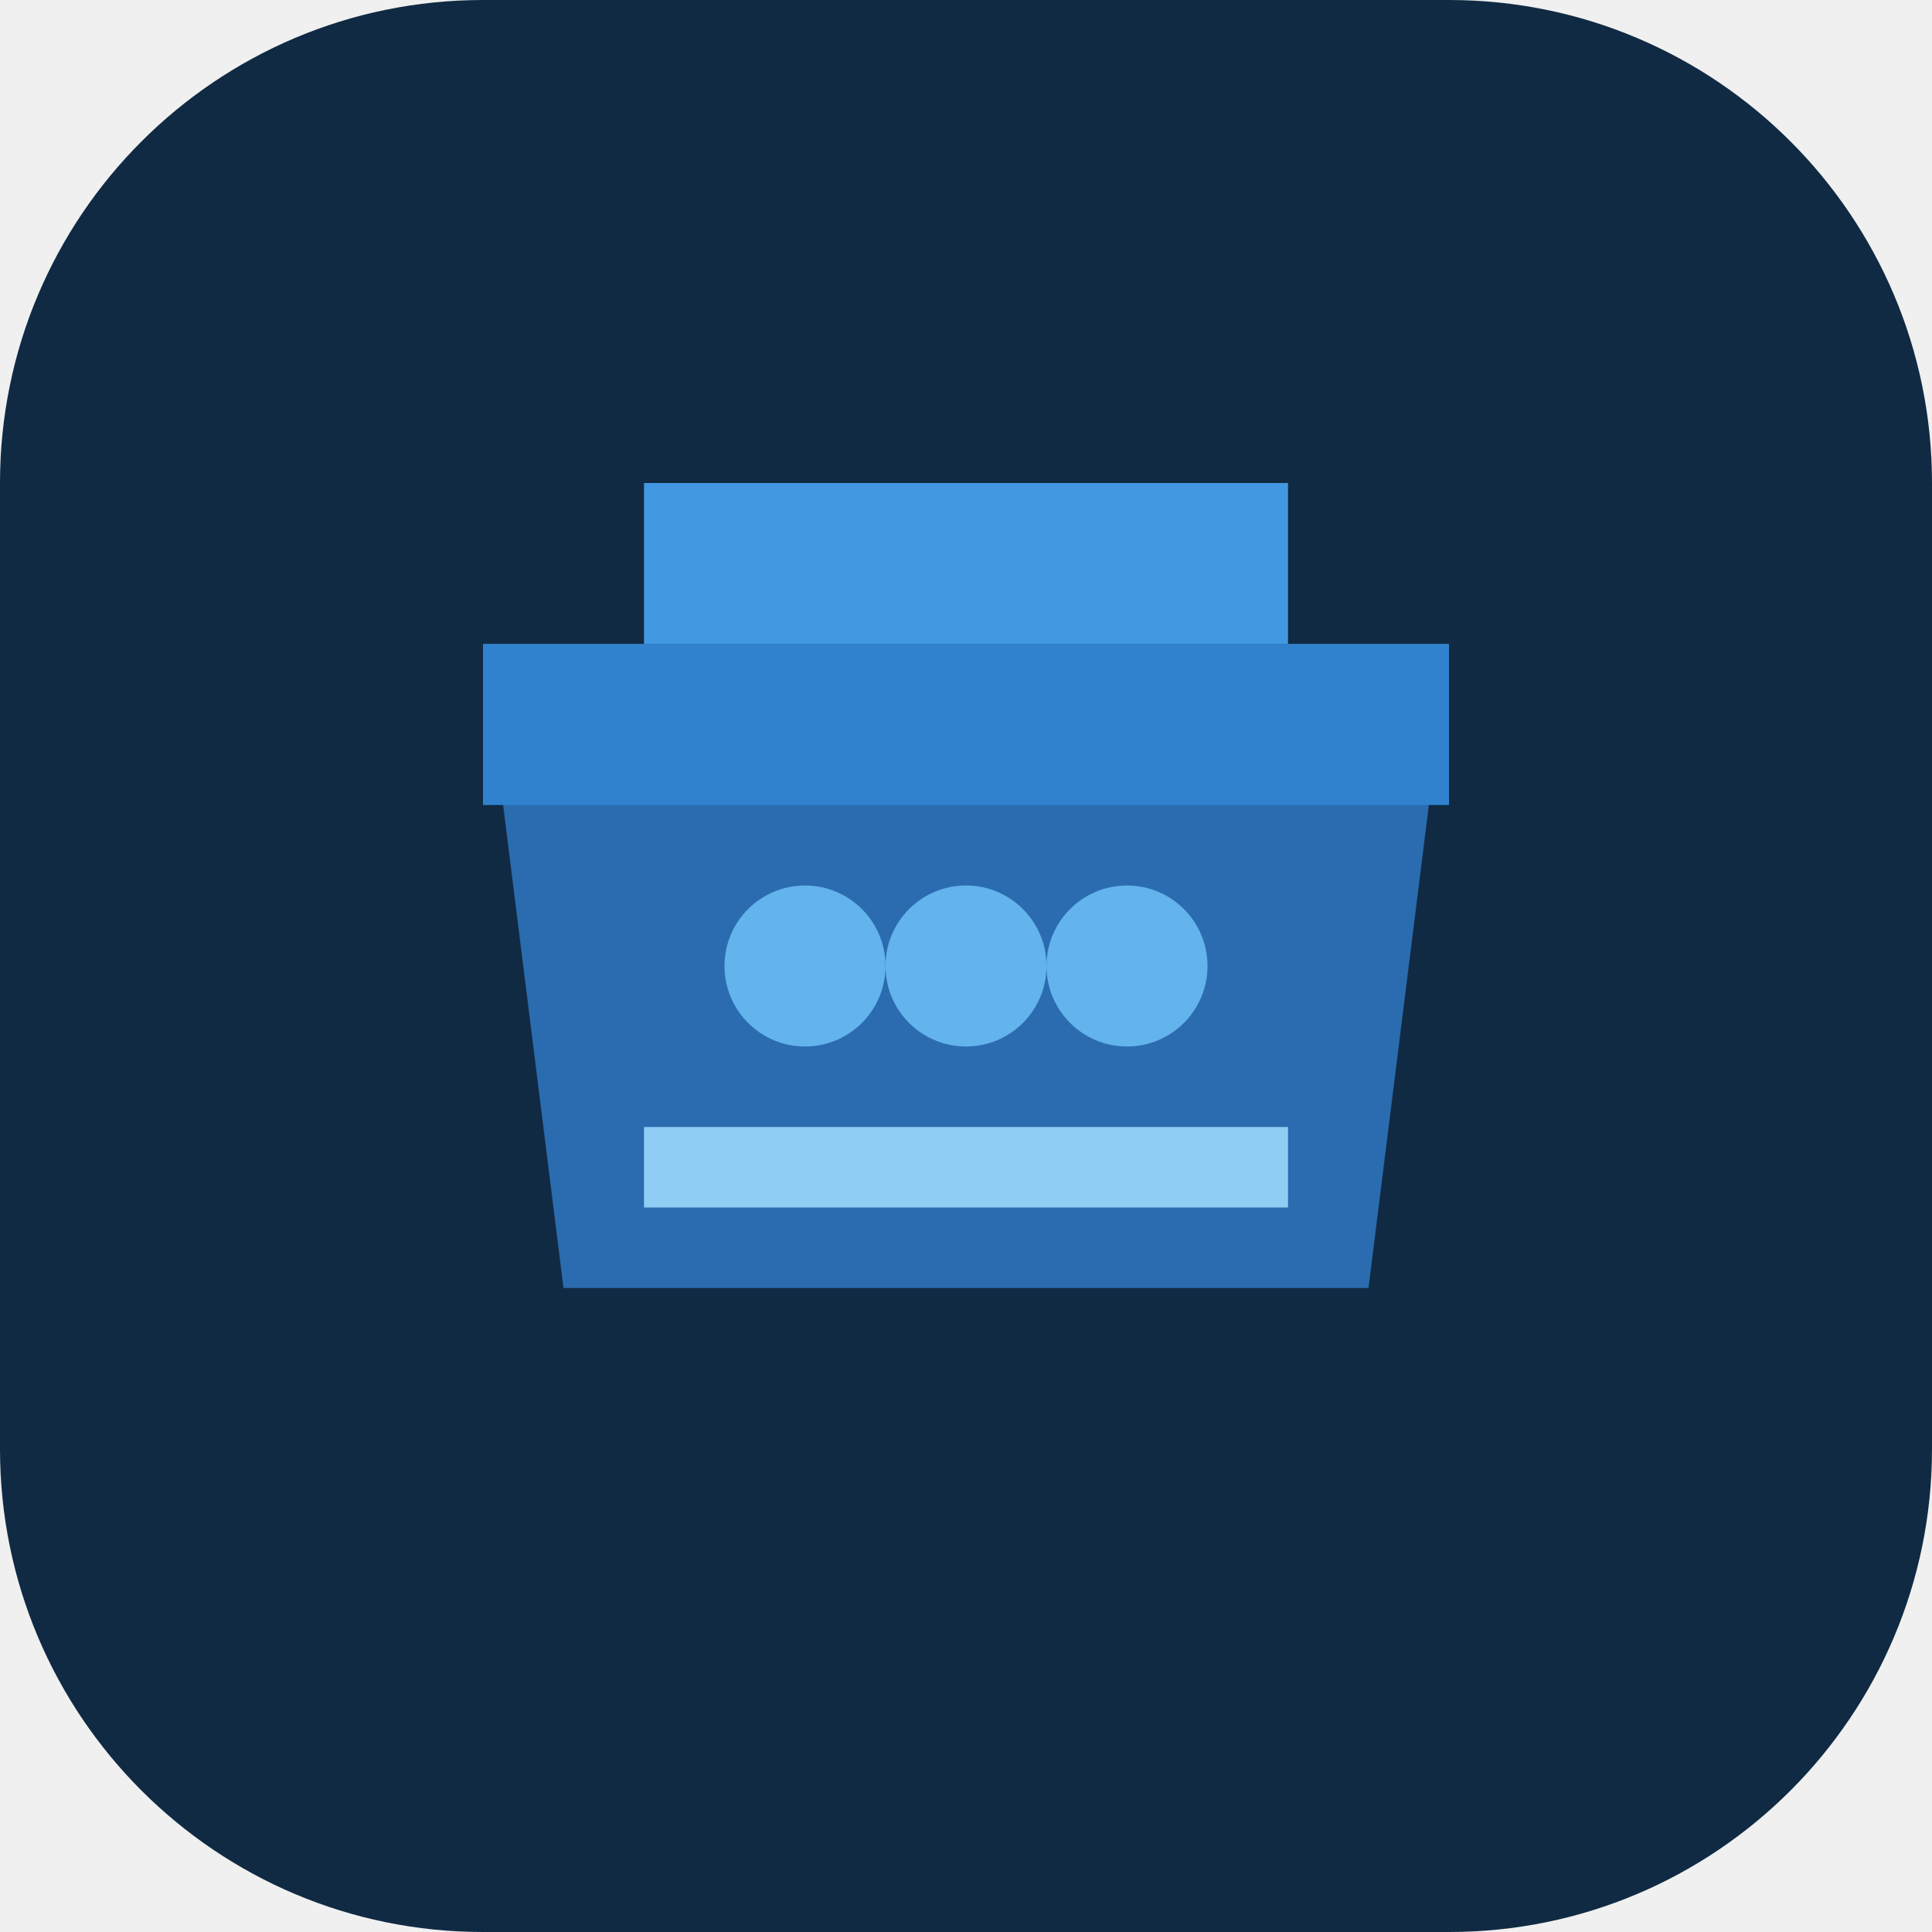
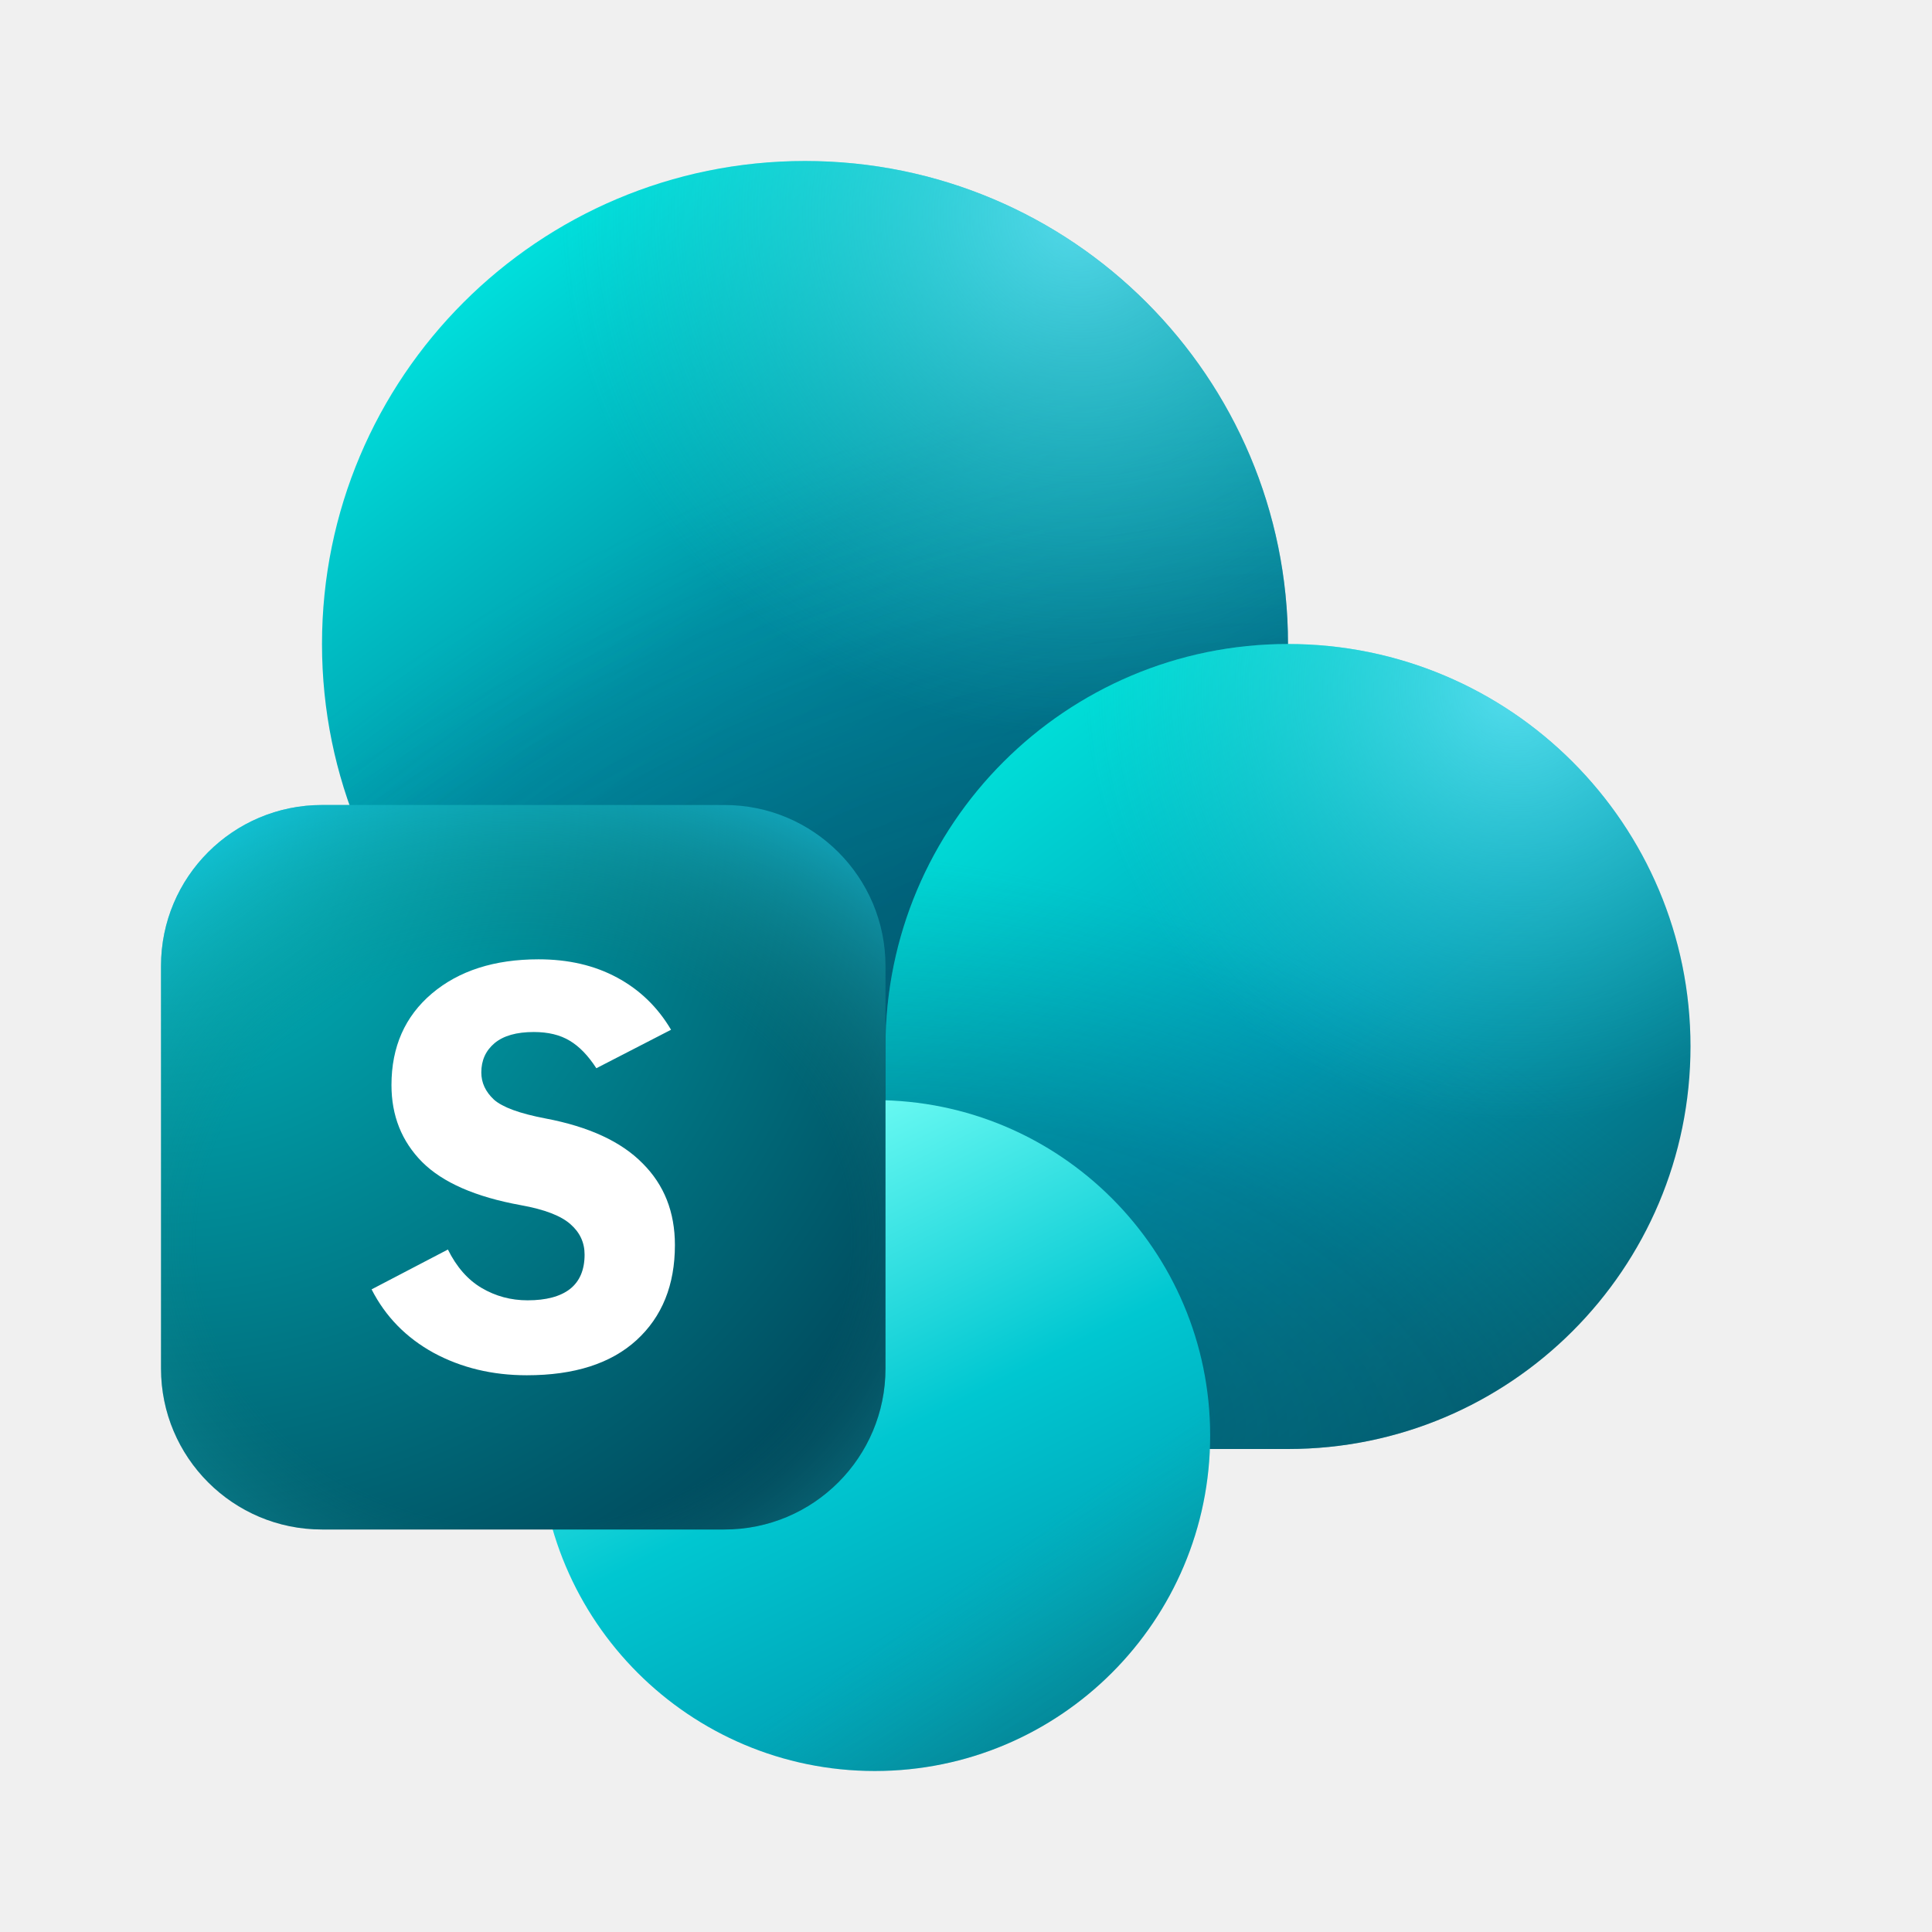
<svg xmlns="http://www.w3.org/2000/svg" width="24" height="24" viewBox="0 0 24 24" fill="none">
-   <rect width="24" height="24" rx="6" fill="#102A43" />
-   <path d="M6 8h12l-1 8H7L6 8z" fill="#2B6CB0" />
-   <path d="M6 8h12v2H6z" fill="#3182CE" />
-   <path d="M8 6h8v2H8z" fill="#4299E1" />
-   <circle cx="10" cy="12" r="1" fill="#63B3ED" />
-   <circle cx="12" cy="12" r="1" fill="#63B3ED" />
-   <circle cx="14" cy="12" r="1" fill="#63B3ED" />
-   <path d="M8 14h8v1H8z" fill="#90CDF4" />
+   <path d="M10 14C13.314 14 16 11.314 16 8C16 4.686 13.314 2 10 2C6.686 2 4 4.686 4 8C4 11.314 6.686 14 10 14Z" fill="url(#paint0_linear_9101_12863)" />
+   <path d="M10 14C13.314 14 16 11.314 16 8C16 4.686 13.314 2 10 2C6.686 2 4 4.686 4 8C4 11.314 6.686 14 10 14Z" fill="url(#paint1_radial_9101_12863)" fill-opacity="0.2" />
+   <path d="M10 14C13.314 14 16 11.314 16 8C16 4.686 13.314 2 10 2C6.686 2 4 4.686 4 8C4 11.314 6.686 14 10 14Z" fill="url(#paint2_radial_9101_12863)" fill-opacity="0.31" />
+   <path d="M10 14C13.314 14 16 11.314 16 8C16 4.686 13.314 2 10 2C6.686 2 4 4.686 4 8C4 11.314 6.686 14 10 14Z" fill="url(#paint3_radial_9101_12863)" fill-opacity="0.7" />
+   <path d="M16 18C18.761 18 21 15.761 21 13C21 10.239 18.761 8 16 8C13.239 8 11 10.239 11 13L11 18H16Z" fill="url(#paint4_linear_9101_12863)" />
+   <path d="M16 18C18.761 18 21 15.761 21 13C21 10.239 18.761 8 16 8C13.239 8 11 10.239 11 13L11 18H16Z" fill="url(#paint5_radial_9101_12863)" fill-opacity="0.5" />
+   <path d="M16 18C18.761 18 21 15.761 21 13C21 10.239 18.761 8 16 8C13.239 8 11 10.239 11 13L11 18H16Z" fill="url(#paint6_radial_9101_12863)" fill-opacity="0.7" />
+   <path d="M10.867 22C13.168 22 15.033 20.134 15.033 17.833C15.033 15.532 13.168 13.666 10.867 13.666C8.565 13.666 6.7 15.532 6.7 17.833C6.7 20.134 8.565 22 10.867 22Z" fill="url(#paint7_linear_9101_12863)" />
+   <path d="M10.867 22C13.168 22 15.033 20.134 15.033 17.833C15.033 15.532 13.168 13.666 10.867 13.666C8.565 13.666 6.7 15.532 6.7 17.833C6.7 20.134 8.565 22 10.867 22Z" fill="url(#paint8_linear_9101_12863)" fill-opacity="0.32" />
+   <rect x="2" y="10" width="9" height="9" rx="2" fill="url(#paint9_radial_9101_12863)" />
+   <rect x="2" y="10" width="9" height="9" rx="2" fill="url(#paint10_radial_9101_12863)" fill-opacity="0.6" />
+   <path d="M4.616 16.017L5.564 15.522C5.671 15.738 5.81 15.897 5.982 15.999C6.157 16.102 6.347 16.153 6.554 16.153C6.784 16.153 6.96 16.106 7.08 16.013C7.201 15.918 7.262 15.775 7.262 15.585C7.262 15.436 7.204 15.31 7.087 15.208C6.971 15.104 6.766 15.024 6.47 14.971C5.908 14.869 5.499 14.69 5.243 14.434C4.99 14.178 4.863 13.86 4.863 13.479C4.863 13.005 5.03 12.626 5.365 12.342C5.7 12.059 6.141 11.917 6.69 11.917C7.06 11.917 7.385 11.992 7.666 12.144C7.947 12.295 8.17 12.511 8.336 12.792L7.408 13.27C7.306 13.112 7.195 12.998 7.077 12.928C6.958 12.856 6.81 12.82 6.631 12.82C6.417 12.82 6.254 12.866 6.143 12.959C6.033 13.052 5.979 13.173 5.979 13.322C5.979 13.45 6.031 13.562 6.136 13.66C6.243 13.755 6.456 13.833 6.777 13.894C7.316 13.996 7.718 14.182 7.983 14.452C8.251 14.719 8.384 15.057 8.384 15.466C8.384 15.963 8.225 16.357 7.907 16.648C7.588 16.939 7.134 17.084 6.544 17.084C6.116 17.084 5.73 16.991 5.386 16.805C5.044 16.617 4.788 16.354 4.616 16.017Z" fill="white" />
+   <defs>
+     <linearGradient id="paint0_linear_9101_12863" x1="5.5" y1="3.5" x2="13.5" y2="14" gradientUnits="userSpaceOnUse">
+       <stop stop-color="#00E3DF" />
+       <stop offset="0.41" stop-color="#0097A8" />
+       <stop offset="1" stop-color="#007791" />
+     </linearGradient>
+     <radialGradient id="paint1_radial_9101_12863" cx="0" cy="0" r="1" gradientUnits="userSpaceOnUse" gradientTransform="translate(11.836 15.6599) rotate(-112.448) scale(9.21304 16.5645)">
+       <stop offset="0.286" stop-color="#003B5D" />
+       <stop offset="0.612" stop-color="#004A6C" stop-opacity="0.688" />
+       <stop offset="0.968" stop-color="#006F94" stop-opacity="0" />
+     </radialGradient>
+     <radialGradient id="paint2_radial_9101_12863" cx="0" cy="0" r="1" gradientUnits="userSpaceOnUse" gradientTransform="translate(12.0478 13.0127) rotate(-112.063) scale(7.77595 13.9636)">
+       <stop offset="0.26" stop-color="#002A42" />
+       <stop offset="0.612" stop-color="#004261" stop-opacity="0.688" />
+       <stop offset="0.968" stop-color="#006F94" stop-opacity="0" />
+     </radialGradient>
+     <radialGradient id="paint3_radial_9101_12863" cx="0" cy="0" r="1" gradientUnits="userSpaceOnUse" gradientTransform="translate(13.4243 2.63535) rotate(124.447) scale(6.50536)">
+       <stop stop-color="#78EDFF" />
+       <stop offset="1" stop-color="#2CCFCA" stop-opacity="0" />
+     </radialGradient>
+     <linearGradient id="paint4_linear_9101_12863" x1="12.25" y1="9.25" x2="18.917" y2="18" gradientUnits="userSpaceOnUse">
+       <stop stop-color="#00E0D9" />
+       <stop offset="0.476" stop-color="#009FB8" />
+       <stop offset="0.945" stop-color="#056475" />
+     </linearGradient>
+     <radialGradient id="paint5_radial_9101_12863" cx="0" cy="0" r="1" gradientUnits="userSpaceOnUse" gradientTransform="translate(13.1354 17.1667) rotate(-70.8012) scale(6.17687 11.1294)">
+       <stop stop-color="#004A5D" />
+       <stop offset="0.492" stop-color="#00556C" stop-opacity="0.688" />
+       <stop offset="0.968" stop-color="#007A86" stop-opacity="0" />
+     </radialGradient>
+     <radialGradient id="paint6_radial_9101_12863" cx="0" cy="0" r="1" gradientUnits="userSpaceOnUse" gradientTransform="translate(18.8535 8.52945) rotate(124.447) scale(5.42114)">
+       <stop stop-color="#78EDFF" />
+       <stop offset="1" stop-color="#2CCFCA" stop-opacity="0" />
+     </radialGradient>
+     <linearGradient id="paint7_linear_9101_12863" x1="7.95" y1="14.083" x2="12.117" y2="22.416" gradientUnits="userSpaceOnUse">
+       <stop offset="0.053" stop-color="#75FFF6" />
+       <stop offset="0.511" stop-color="#00C7D1" />
+       <stop offset="0.96" stop-color="#0096AD" />
+     </linearGradient>
+     <linearGradient id="paint8_linear_9101_12863" x1="15.014" y1="22" x2="12.787" y2="18.875" gradientUnits="userSpaceOnUse">
+       <stop offset="0.26" stop-color="#0E5A5D" />
+       <stop offset="0.536" stop-color="#126C6B" stop-opacity="0.688" />
+       <stop offset="0.968" stop-color="#1C948A" stop-opacity="0" />
+     </linearGradient>
+     <radialGradient id="paint9_radial_9101_12863" cx="0" cy="0" r="1" gradientUnits="userSpaceOnUse" gradientTransform="translate(2 10) rotate(45) scale(12.7279)">
+       <stop offset="0.062" stop-color="#00B6BD" />
+       <stop offset="0.89" stop-color="#00495C" />
+     </radialGradient>
+     <radialGradient id="paint10_radial_9101_12863" cx="0" cy="0" r="1" gradientUnits="userSpaceOnUse" gradientTransform="translate(6.5 15.4) rotate(90) scale(6.3 7.17187)">
+       <stop offset="0.567" stop-color="#1E8581" stop-opacity="0" />
+       <stop offset="0.974" stop-color="#1ECBE6" />
+     </radialGradient>
+   </defs>
</svg>
